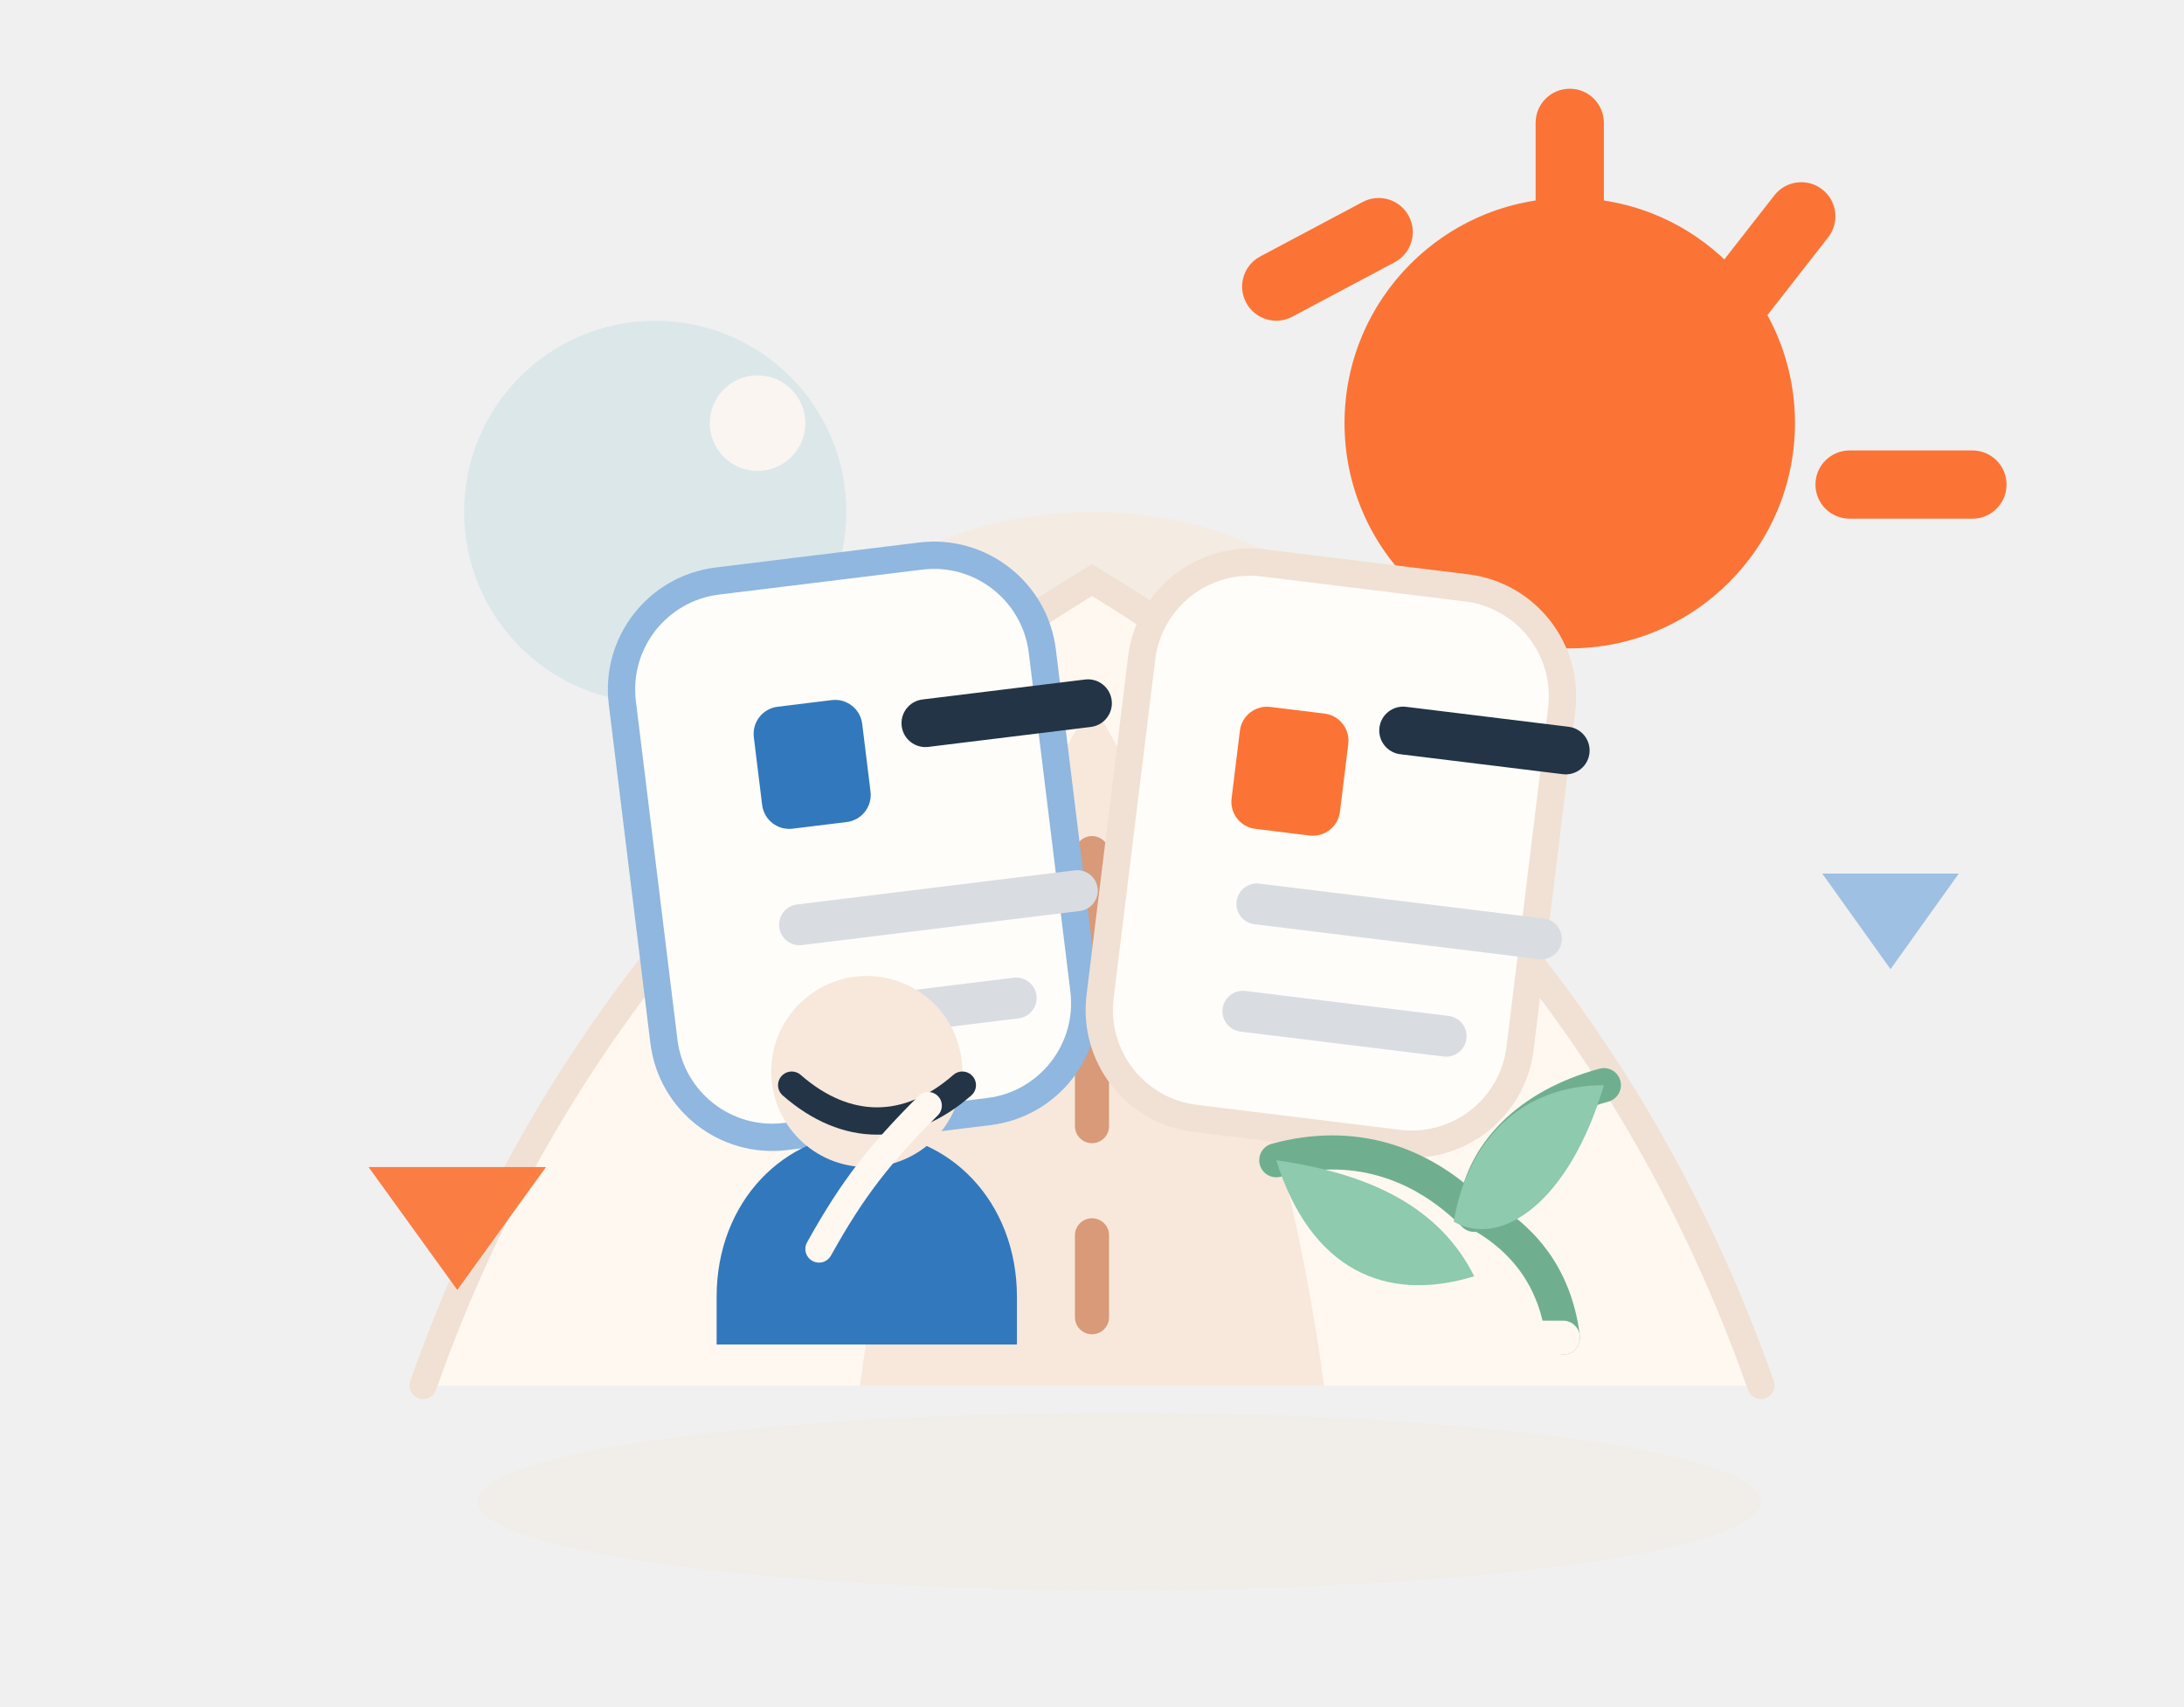
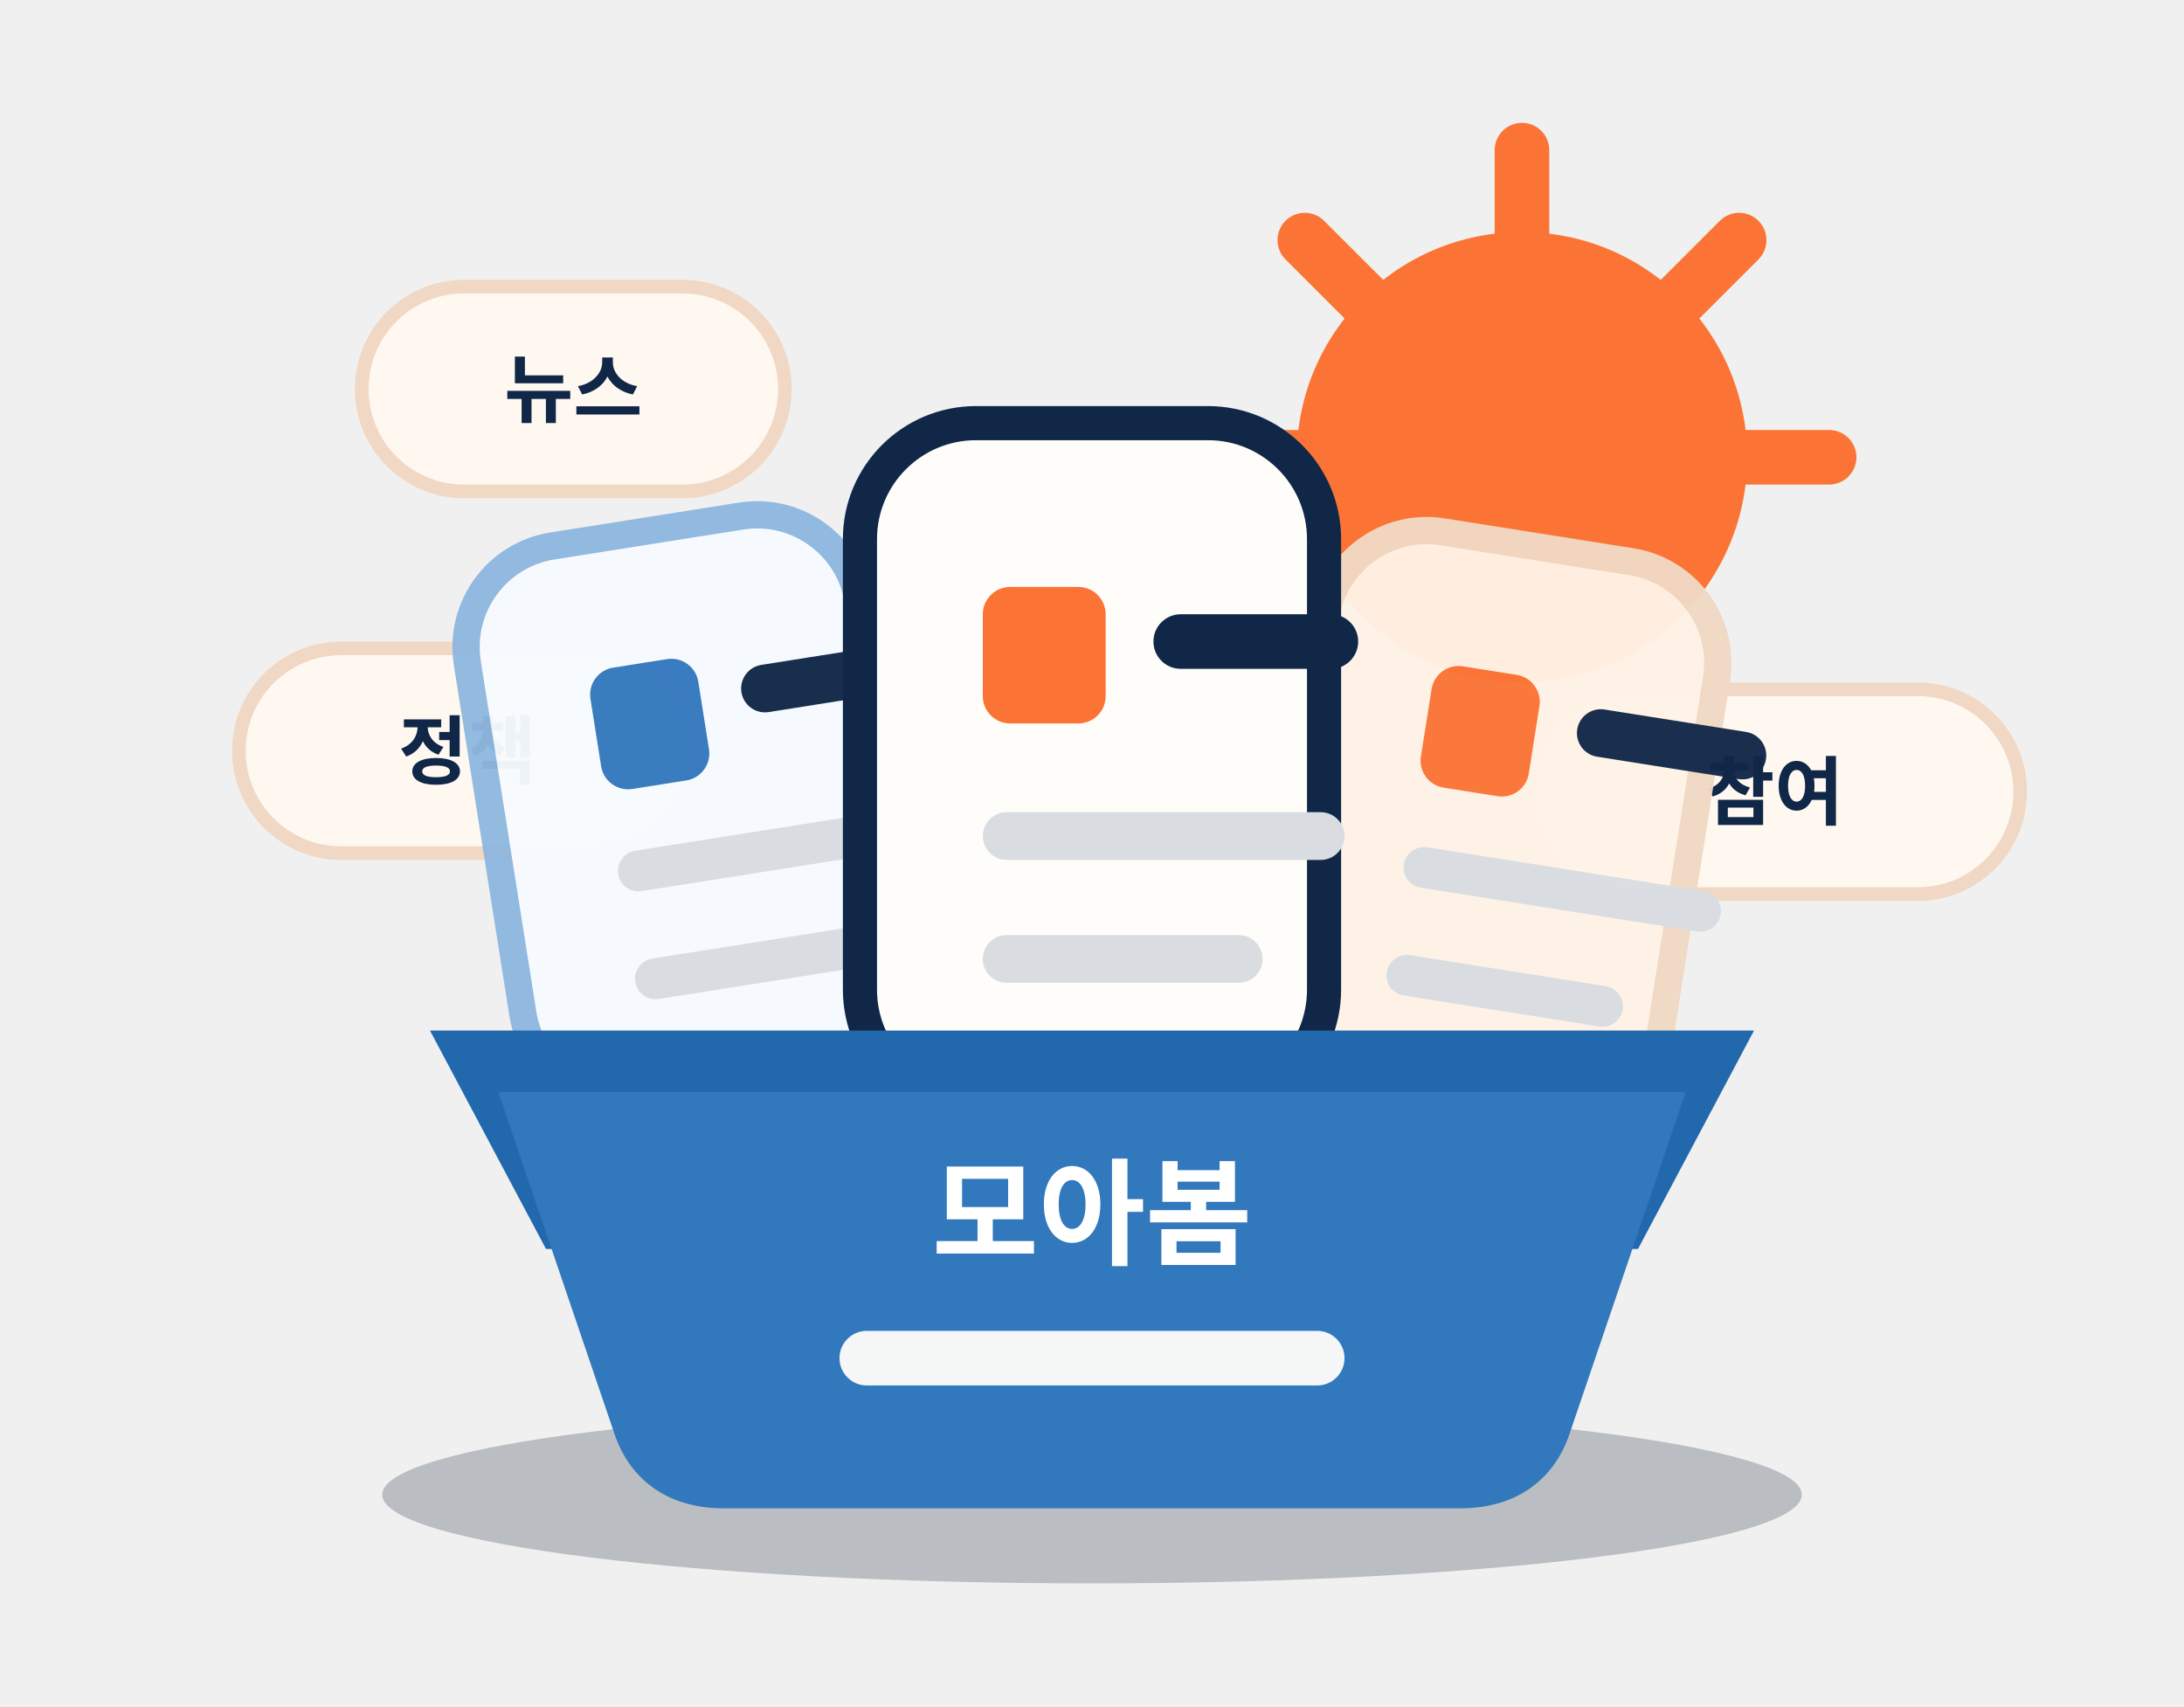
<svg xmlns="http://www.w3.org/2000/svg" viewBox="0 0 320 250" fill="none" role="img" aria-labelledby="title desc">
-   <ellipse cx="164" cy="220" rx="94" ry="13" fill="#F2E7DB" opacity=".34" />
-   <circle cx="230" cy="62" r="33" fill="#FB7435" />
-   <rect x="225" y="13" width="10" height="25" rx="5" fill="#FB7435" />
-   <rect x="254" y="25" width="10" height="26" rx="5" fill="#FB7435" transform="rotate(38 259 38)" />
-   <rect x="181" y="33" width="27" height="10" rx="5" fill="#FB7435" transform="rotate(-28 194.5 38)" />
-   <rect x="266" y="66" width="28" height="10" rx="5" fill="#FB7435" />
-   <circle cx="96" cy="75" r="28" fill="#DCE7EA" />
-   <circle cx="111" cy="62" r="7" fill="#FFF8F1" opacity=".85" />
-   <path d="M102 119c10-28 32-44 58-44s48 16 58 44v82H102v-82Z" fill="#F4EBE0" opacity=".9" />
-   <path d="M62 203c19-54 55-92 98-118 43 26 79 64 98 118H62Z" fill="#FFF8F1" />
-   <path d="M62 203c19-54 55-92 98-118 43 26 79 64 98 118" stroke="#F0E1D4" stroke-width="4" stroke-linecap="round" />
-   <path d="M160 103c-18 30-29 63-34 100h68c-5-37-16-70-34-100Z" fill="#F7E8DB" />
-   <path d="M160 125v12M160 153v12M160 181v12" stroke="#D89A78" stroke-width="5" stroke-linecap="round" />
-   <rect x="94" y="83" width="62" height="82" rx="16" fill="#FFFDF9" stroke="#8FB7DF" stroke-width="4" transform="rotate(-7 125 124)" />
-   <rect x="111" y="103" width="16" height="18" rx="4" fill="#3278BD" transform="rotate(-7 119 112)" />
-   <rect x="132" y="101" width="31" height="7" rx="3.5" fill="#223445" transform="rotate(-7 147.5 104.5)" />
-   <rect x="114" y="130" width="47" height="6" rx="3" fill="#D9DDE2" transform="rotate(-7 137.5 133)" />
-   <rect x="117" y="145" width="35" height="6" rx="3" fill="#D9DDE2" transform="rotate(-7 134.5 148)" />
-   <rect x="164" y="84" width="62" height="82" rx="16" fill="#FFFDF9" stroke="#F0E1D4" stroke-width="4" transform="rotate(7 195 125)" />
-   <rect x="181" y="104" width="16" height="18" rx="4" fill="#FB7435" transform="rotate(7 189 113)" />
-   <rect x="202" y="105" width="31" height="7" rx="3.5" fill="#223445" transform="rotate(7 217.5 108.5)" />
-   <rect x="181" y="132" width="48" height="6" rx="3" fill="#D9DDE2" transform="rotate(7 205 135)" />
-   <rect x="179" y="147" width="36" height="6" rx="3" fill="#D9DDE2" transform="rotate(7 197 150)" />
-   <path d="M105 190c0-14 10-24 22-24s22 10 22 24v7h-44v-7Z" fill="#3278BD" />
-   <circle cx="127" cy="157" r="14" fill="#F7E8DB" />
-   <path d="M116 159c8 7 17 7 25 0" stroke="#223445" stroke-width="4" stroke-linecap="round" />
-   <path d="M120 183c5-9 9-14 16-21" stroke="#FFF8F1" stroke-width="4" stroke-linecap="round" />
-   <path d="M217 178c7 4 11 10 12 18M216 178c1-9 8-16 19-19M216 178c-8-8-18-11-29-8" stroke="#6FAF8F" stroke-width="5" stroke-linecap="round" />
-   <path d="M235 159c-5 17-15 24-22 20 2-12 10-20 22-20Z" fill="#8DCAAE" />
-   <path d="M187 170c14 2 24 7 29 17-13 4-24-1-29-17Z" fill="#8DCAAE" />
-   <path d="M229 196h-24" stroke="#FFF8F1" stroke-width="5" stroke-linecap="round" />
-   <path d="M54 171h26l-13 18-13-18Z" fill="#FB7435" opacity=".92" />
-   <path d="M267 128h20l-10 14-10-14Z" fill="#8FB7DF" opacity=".85" />
+   <defs>
+     <style>
+       .navy { fill: #102747; }
+       .blue { fill: #3278BD; }
+       .blue-dark { fill: #2268AD; }
+       .blue-soft { fill: #8FB7DF; }
+       .sun { fill: #FB7435; }
+       .sun-ray { fill: none; stroke: #FB7435; stroke-width: 8; stroke-linecap: round; }
+       .paper { fill: #FFFDF9; }
+       .paper-blue { fill: #F7FBFF; stroke: #8FB7DF; stroke-width: 4; }
+       .paper-warm { fill: #FFF3E7; stroke: #F0D8C4; stroke-width: 4; }
+       .paper-main { fill: #FFFDF9; stroke: #102747; stroke-width: 5; }
+       .line { fill: #9CA6AF; }
+       .line-soft { fill: #D9DDE2; }
+       .label {
+         fill: #FFFFFF;
+         font-family: "Noto Sans KR", "Pretendard", "Apple SD Gothic Neo", sans-serif;
+         font-size: 17px;
+         font-weight: 800;
+         letter-spacing: 0;
+       }
+       .chip {
+         fill: #FFF8F1;
+         stroke: #F0D8C4;
+         stroke-width: 2;
+       }
+       .chip-text {
+         fill: #102747;
+         font-family: "Noto Sans KR", "Pretendard", "Apple SD Gothic Neo", sans-serif;
+         font-size: 11px;
+         font-weight: 800;
+         letter-spacing: 0;
+       }
+     </style>
+   </defs>
+   <ellipse cx="160" cy="219" rx="104" ry="13" fill="#0B1828" opacity=".24" />
+   <g aria-hidden="true">
+     <line class="sun-ray" x1="223" y1="22" x2="223" y2="36" />
+     <line class="sun-ray" x1="223" y1="22" x2="223" y2="36" transform="rotate(-45 223 67)" />
+     <line class="sun-ray" x1="223" y1="22" x2="223" y2="36" transform="rotate(45 223 67)" />
+     <line class="sun-ray" x1="223" y1="22" x2="223" y2="36" transform="rotate(-90 223 67)" />
+     <line class="sun-ray" x1="223" y1="22" x2="223" y2="36" transform="rotate(90 223 67)" />
+   </g>
+   <circle class="sun" cx="223" cy="67" r="33" />
+   <rect class="chip" x="53" y="42" width="62" height="30" rx="15" />
+   <text class="chip-text" x="84" y="61" text-anchor="middle">뉴스</text>
+   <rect class="chip" x="35" y="95" width="67" height="30" rx="15" />
+   <text class="chip-text" x="68.5" y="114" text-anchor="middle">정책</text>
+   <rect class="chip" x="224" y="101" width="72" height="30" rx="15" />
+   <text class="chip-text" x="260" y="120" text-anchor="middle">참여</text>
+   <g opacity=".96" transform="rotate(-9 103 117)">
+     <rect class="paper-blue" x="72" y="77" width="58" height="82" rx="15" />
+     <rect class="blue" x="89" y="96" width="16" height="18" rx="4" />
+     <rect class="navy" x="111" y="99" width="28" height="7" rx="3.5" />
+     <rect class="line-soft" x="89" y="123" width="47" height="6" rx="3" />
+     <rect class="line-soft" x="89" y="139" width="35" height="6" rx="3" />
+   </g>
+   <g opacity=".96" transform="rotate(9 215 119)">
+     <rect class="paper-warm" x="190" y="79" width="58" height="82" rx="15" />
+     <rect class="sun" x="207" y="98" width="16" height="18" rx="4" />
+     <rect class="navy" x="229" y="101" width="28" height="7" rx="3.5" />
+     <rect class="line-soft" x="207" y="125" width="47" height="6" rx="3" />
+     <rect class="line-soft" x="207" y="141" width="35" height="6" rx="3" />
+   </g>
+   <rect class="paper-main" x="126" y="62" width="68" height="100" rx="17" />
+   <rect class="sun" x="144" y="86" width="18" height="20" rx="4" />
+   <rect class="navy" x="169" y="90" width="30" height="8" rx="4" />
+   <rect class="line-soft" x="144" y="119" width="53" height="7" rx="3.5" />
+   <rect class="line-soft" x="144" y="137" width="41" height="7" rx="3.5" />
+   <path class="blue-dark" d="M63 151h194l-17 32H80L63 151Z" />
+   <path class="blue" d="M73 160h174l-17 50c-2.4 7.2-8.3 11-16 11H106c-7.7 0-13.6-3.8-16-11L73 160Z" />
+   <rect class="paper" x="123" y="195" width="74" height="8" rx="4" opacity=".95" />
+   <text class="label" x="160" y="184" text-anchor="middle">모아봄</text>
</svg>
